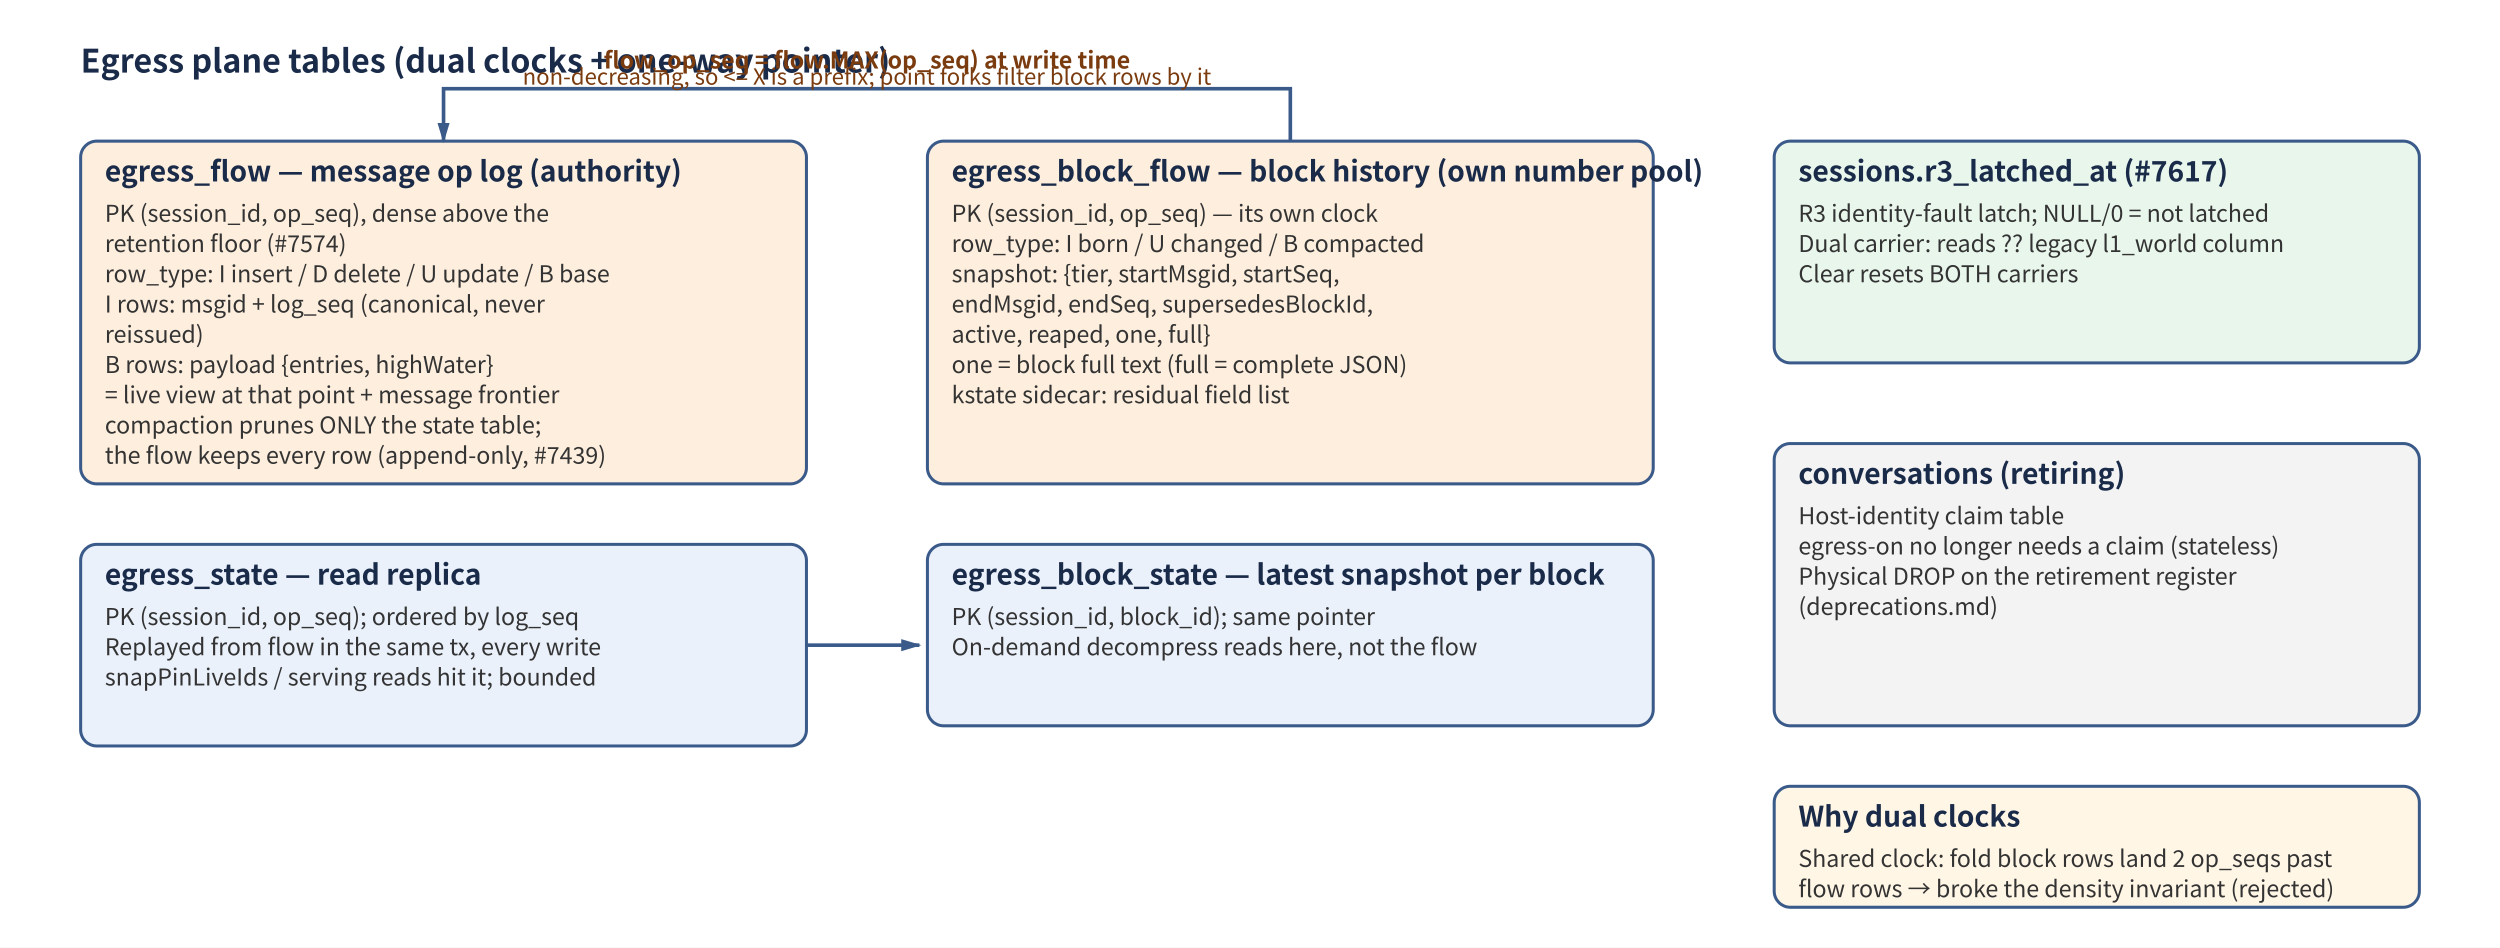
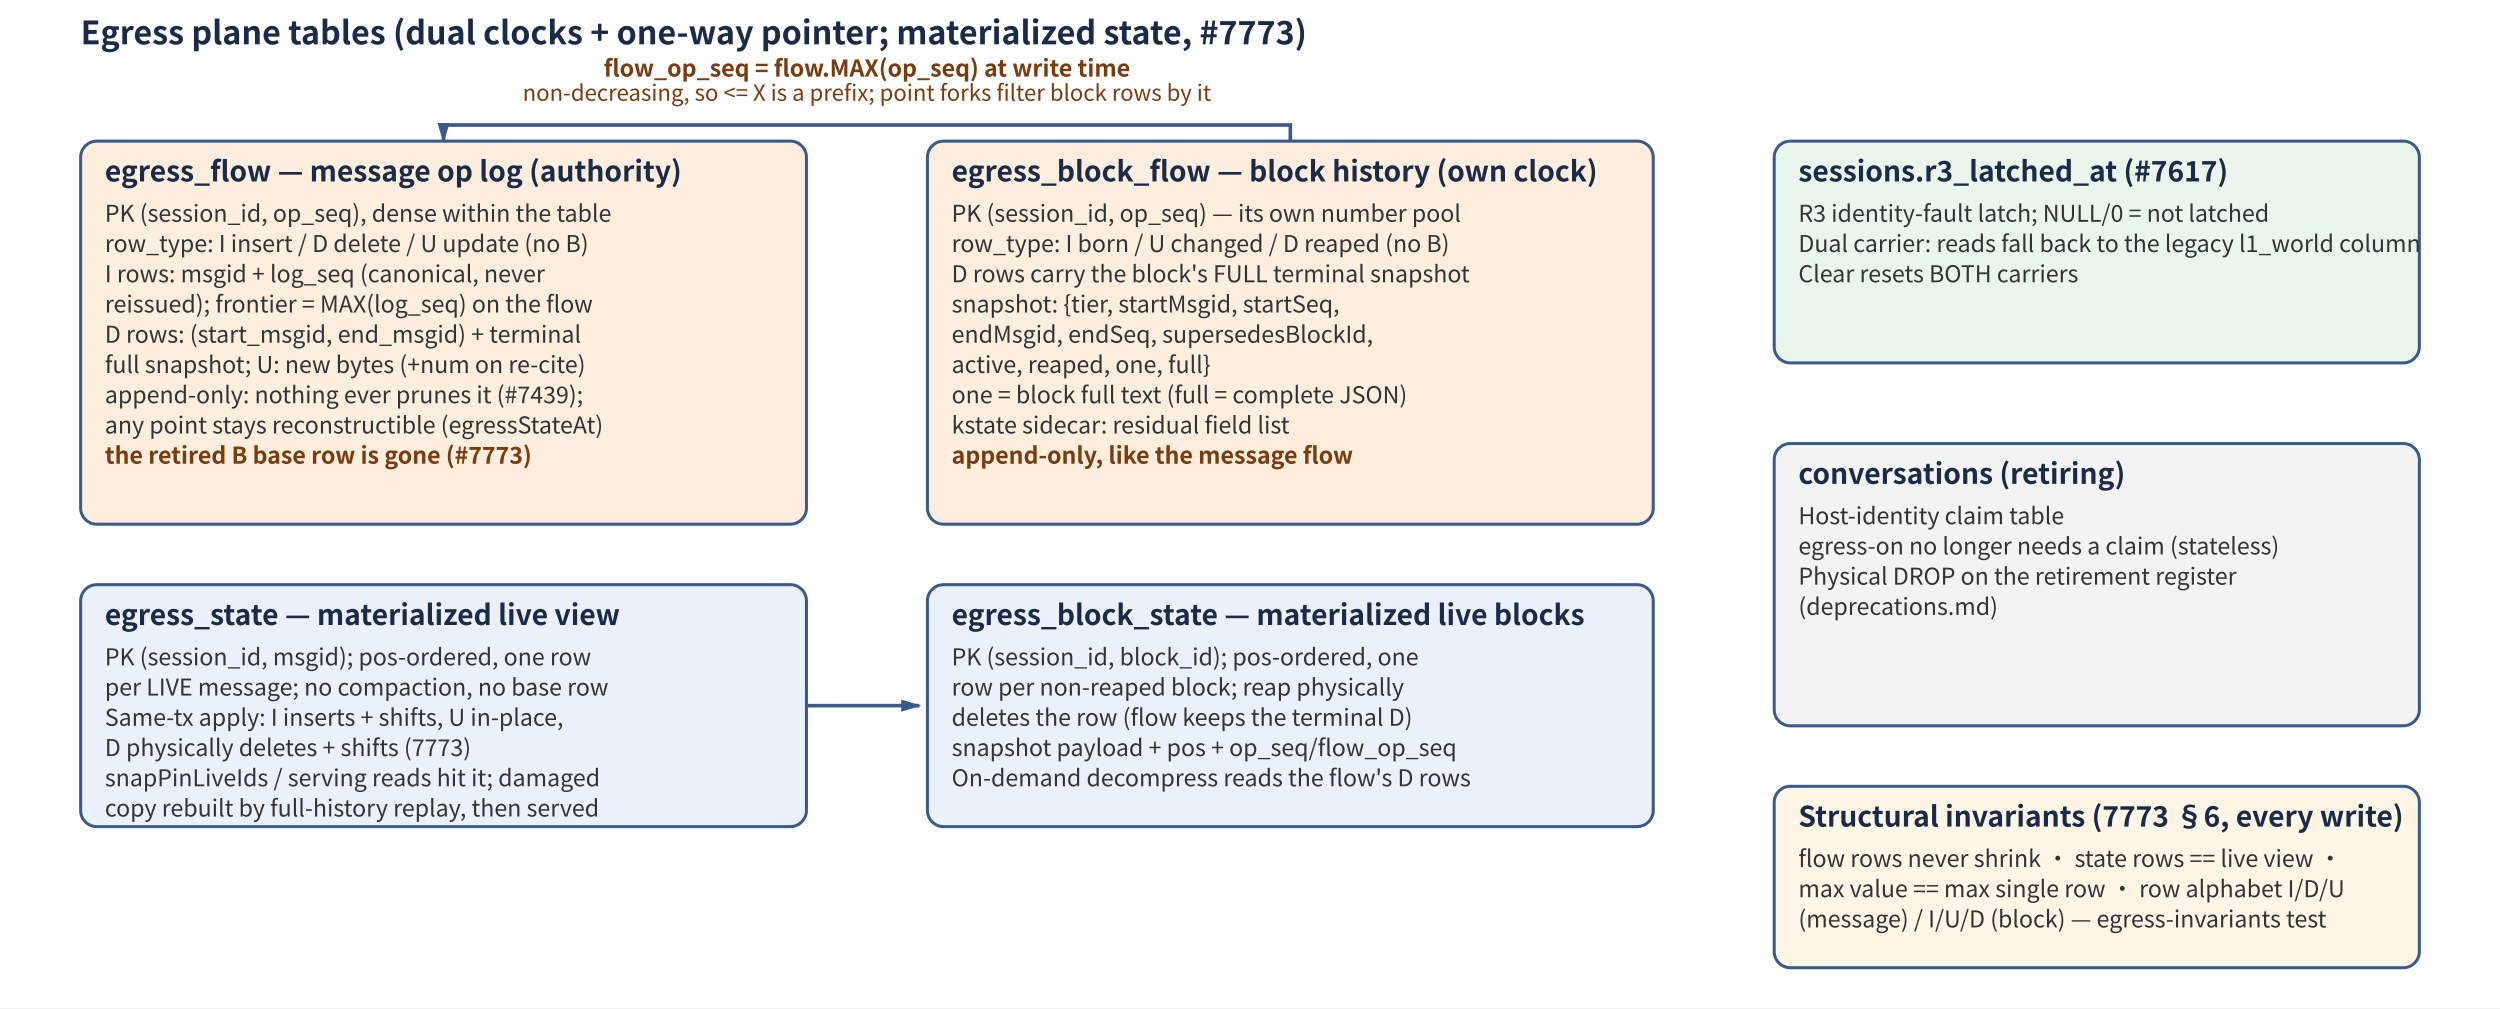
- <svg xmlns="http://www.w3.org/2000/svg" width="1240" height="470" viewBox="0 0 1240 470">
+ <svg xmlns="http://www.w3.org/2000/svg" width="1240" height="500" viewBox="0 0 1240 500">
  <defs>
    <marker id="ah" markerWidth="10" markerHeight="8" refX="9" refY="3" orient="auto" markerUnits="userSpaceOnUse">
      <path d="M0,0 L10,3 L0,6 z" fill="#3a5a8a" />
    </marker>
  </defs>
-   <rect width="1240" height="470" fill="#ffffff" />
-   <text x="40" y="36" font-family="Noto Sans CJK SC,Helvetica,Arial,sans-serif" font-size="16" font-weight="bold" fill="#1a2b4a">Egress plane tables (dual clocks + one-way pointer)</text>
-   <rect x="40" y="70" width="360" height="170" rx="8" fill="#fdeedd" stroke="#3a5a8a" stroke-width="1.5" />
+   <rect width="1240" height="500" fill="#ffffff" />
+   <text x="40" y="22" font-family="Noto Sans CJK SC,Helvetica,Arial,sans-serif" font-size="16" font-weight="bold" fill="#1a2b4a">Egress plane tables (dual clocks + one-way pointer; materialized state, #7773)</text>
+   <rect x="40" y="70" width="360" height="190" rx="8" fill="#fdeedd" stroke="#3a5a8a" stroke-width="1.5" />
  <text x="52" y="90" font-family="Noto Sans CJK SC,Helvetica,Arial,sans-serif" font-size="14" font-weight="bold" fill="#1a2b4a">egress_flow — message op log (authority)</text>
-   <text x="52" y="110" font-family="Noto Sans CJK SC,Helvetica,Arial,sans-serif" font-size="11.5" fill="#333">PK (session_id, op_seq), dense above the</text>
-   <text x="52" y="125" font-family="Noto Sans CJK SC,Helvetica,Arial,sans-serif" font-size="11.5" fill="#333">retention floor (#7574)</text>
-   <text x="52" y="140" font-family="Noto Sans CJK SC,Helvetica,Arial,sans-serif" font-size="11.5" fill="#333">row_type: I insert / D delete / U update / B base</text>
-   <text x="52" y="155" font-family="Noto Sans CJK SC,Helvetica,Arial,sans-serif" font-size="11.5" fill="#333">I rows: msgid + log_seq (canonical, never</text>
-   <text x="52" y="170" font-family="Noto Sans CJK SC,Helvetica,Arial,sans-serif" font-size="11.5" fill="#333">reissued)</text>
-   <text x="52" y="185" font-family="Noto Sans CJK SC,Helvetica,Arial,sans-serif" font-size="11.5" fill="#333">B rows: payload {entries, highWater}</text>
-   <text x="52" y="200" font-family="Noto Sans CJK SC,Helvetica,Arial,sans-serif" font-size="11.5" fill="#333">= live view at that point + message frontier</text>
-   <text x="52" y="215" font-family="Noto Sans CJK SC,Helvetica,Arial,sans-serif" font-size="11.5" fill="#333">compaction prunes ONLY the state table;</text>
-   <text x="52" y="230" font-family="Noto Sans CJK SC,Helvetica,Arial,sans-serif" font-size="11.5" fill="#333">the flow keeps every row (append-only, #7439)</text>
-   <rect x="40" y="270" width="360" height="100" rx="8" fill="#eaf1fb" stroke="#3a5a8a" stroke-width="1.5" />
-   <text x="52" y="290" font-family="Noto Sans CJK SC,Helvetica,Arial,sans-serif" font-size="14" font-weight="bold" fill="#1a2b4a">egress_state — read replica</text>
-   <text x="52" y="310" font-family="Noto Sans CJK SC,Helvetica,Arial,sans-serif" font-size="11.5" fill="#333">PK (session_id, op_seq); ordered by log_seq</text>
-   <text x="52" y="325" font-family="Noto Sans CJK SC,Helvetica,Arial,sans-serif" font-size="11.5" fill="#333">Replayed from flow in the same tx, every write</text>
-   <text x="52" y="340" font-family="Noto Sans CJK SC,Helvetica,Arial,sans-serif" font-size="11.5" fill="#333">snapPinLiveIds / serving reads hit it; bounded</text>
-   <rect x="460" y="70" width="360" height="170" rx="8" fill="#fdeedd" stroke="#3a5a8a" stroke-width="1.5" />
-   <text x="472" y="90" font-family="Noto Sans CJK SC,Helvetica,Arial,sans-serif" font-size="14" font-weight="bold" fill="#1a2b4a">egress_block_flow — block history (own number pool)</text>
-   <text x="472" y="110" font-family="Noto Sans CJK SC,Helvetica,Arial,sans-serif" font-size="11.5" fill="#333">PK (session_id, op_seq) — its own clock</text>
-   <text x="472" y="125" font-family="Noto Sans CJK SC,Helvetica,Arial,sans-serif" font-size="11.5" fill="#333">row_type: I born / U changed / B compacted</text>
-   <text x="472" y="140" font-family="Noto Sans CJK SC,Helvetica,Arial,sans-serif" font-size="11.5" fill="#333">snapshot: {tier, startMsgid, startSeq,</text>
-   <text x="472" y="155" font-family="Noto Sans CJK SC,Helvetica,Arial,sans-serif" font-size="11.5" fill="#333">endMsgid, endSeq, supersedesBlockId,</text>
-   <text x="472" y="170" font-family="Noto Sans CJK SC,Helvetica,Arial,sans-serif" font-size="11.5" fill="#333">active, reaped, one, full}</text>
-   <text x="472" y="185" font-family="Noto Sans CJK SC,Helvetica,Arial,sans-serif" font-size="11.5" fill="#333">one = block full text (full = complete JSON)</text>
-   <text x="472" y="200" font-family="Noto Sans CJK SC,Helvetica,Arial,sans-serif" font-size="11.5" fill="#333">kstate sidecar: residual field list</text>
-   <rect x="460" y="270" width="360" height="90" rx="8" fill="#eaf1fb" stroke="#3a5a8a" stroke-width="1.5" />
-   <text x="472" y="290" font-family="Noto Sans CJK SC,Helvetica,Arial,sans-serif" font-size="14" font-weight="bold" fill="#1a2b4a">egress_block_state — latest snapshot per block</text>
-   <text x="472" y="310" font-family="Noto Sans CJK SC,Helvetica,Arial,sans-serif" font-size="11.5" fill="#333">PK (session_id, block_id); same pointer</text>
-   <text x="472" y="325" font-family="Noto Sans CJK SC,Helvetica,Arial,sans-serif" font-size="11.5" fill="#333">On-demand decompress reads here, not the flow</text>
+   <text x="52" y="110" font-family="Noto Sans CJK SC,Helvetica,Arial,sans-serif" font-size="11.5" fill="#333">PK (session_id, op_seq), dense within the table</text>
+   <text x="52" y="125" font-family="Noto Sans CJK SC,Helvetica,Arial,sans-serif" font-size="11.5" fill="#333">row_type: I insert / D delete / U update (no B)</text>
+   <text x="52" y="140" font-family="Noto Sans CJK SC,Helvetica,Arial,sans-serif" font-size="11.5" fill="#333">I rows: msgid + log_seq (canonical, never</text>
+   <text x="52" y="155" font-family="Noto Sans CJK SC,Helvetica,Arial,sans-serif" font-size="11.5" fill="#333">reissued); frontier = MAX(log_seq) on the flow</text>
+   <text x="52" y="170" font-family="Noto Sans CJK SC,Helvetica,Arial,sans-serif" font-size="11.5" fill="#333">D rows: (start_msgid, end_msgid) + terminal</text>
+   <text x="52" y="185" font-family="Noto Sans CJK SC,Helvetica,Arial,sans-serif" font-size="11.5" fill="#333">full snapshot; U: new bytes (+num on re-cite)</text>
+   <text x="52" y="200" font-family="Noto Sans CJK SC,Helvetica,Arial,sans-serif" font-size="11.5" fill="#333">append-only: nothing ever prunes it (#7439);</text>
+   <text x="52" y="215" font-family="Noto Sans CJK SC,Helvetica,Arial,sans-serif" font-size="11.5" fill="#333">any point stays reconstructible (egressStateAt)</text>
+   <text x="52" y="230" font-family="Noto Sans CJK SC,Helvetica,Arial,sans-serif" font-size="11.5" fill="#7a3b0f" font-weight="bold">the retired B base row is gone (#7773)</text>
+   <rect x="40" y="290" width="360" height="120" rx="8" fill="#eaf1fb" stroke="#3a5a8a" stroke-width="1.5" />
+   <text x="52" y="310" font-family="Noto Sans CJK SC,Helvetica,Arial,sans-serif" font-size="14" font-weight="bold" fill="#1a2b4a">egress_state — materialized live view</text>
+   <text x="52" y="330" font-family="Noto Sans CJK SC,Helvetica,Arial,sans-serif" font-size="11.5" fill="#333">PK (session_id, msgid); pos-ordered, one row</text>
+   <text x="52" y="345" font-family="Noto Sans CJK SC,Helvetica,Arial,sans-serif" font-size="11.5" fill="#333">per LIVE message; no compaction, no base row</text>
+   <text x="52" y="360" font-family="Noto Sans CJK SC,Helvetica,Arial,sans-serif" font-size="11.5" fill="#333">Same-tx apply: I inserts + shifts, U in-place,</text>
+   <text x="52" y="375" font-family="Noto Sans CJK SC,Helvetica,Arial,sans-serif" font-size="11.5" fill="#333">D physically deletes + shifts (7773)</text>
+   <text x="52" y="390" font-family="Noto Sans CJK SC,Helvetica,Arial,sans-serif" font-size="11.5" fill="#333">snapPinLiveIds / serving reads hit it; damaged</text>
+   <text x="52" y="405" font-family="Noto Sans CJK SC,Helvetica,Arial,sans-serif" font-size="11.5" fill="#333">copy rebuilt by full-history replay, then served</text>
+   <rect x="460" y="70" width="360" height="190" rx="8" fill="#fdeedd" stroke="#3a5a8a" stroke-width="1.5" />
+   <text x="472" y="90" font-family="Noto Sans CJK SC,Helvetica,Arial,sans-serif" font-size="14" font-weight="bold" fill="#1a2b4a">egress_block_flow — block history (own clock)</text>
+   <text x="472" y="110" font-family="Noto Sans CJK SC,Helvetica,Arial,sans-serif" font-size="11.5" fill="#333">PK (session_id, op_seq) — its own number pool</text>
+   <text x="472" y="125" font-family="Noto Sans CJK SC,Helvetica,Arial,sans-serif" font-size="11.5" fill="#333">row_type: I born / U changed / D reaped (no B)</text>
+   <text x="472" y="140" font-family="Noto Sans CJK SC,Helvetica,Arial,sans-serif" font-size="11.5" fill="#333">D rows carry the block's FULL terminal snapshot</text>
+   <text x="472" y="155" font-family="Noto Sans CJK SC,Helvetica,Arial,sans-serif" font-size="11.5" fill="#333">snapshot: {tier, startMsgid, startSeq,</text>
+   <text x="472" y="170" font-family="Noto Sans CJK SC,Helvetica,Arial,sans-serif" font-size="11.5" fill="#333">endMsgid, endSeq, supersedesBlockId,</text>
+   <text x="472" y="185" font-family="Noto Sans CJK SC,Helvetica,Arial,sans-serif" font-size="11.5" fill="#333">active, reaped, one, full}</text>
+   <text x="472" y="200" font-family="Noto Sans CJK SC,Helvetica,Arial,sans-serif" font-size="11.5" fill="#333">one = block full text (full = complete JSON)</text>
+   <text x="472" y="215" font-family="Noto Sans CJK SC,Helvetica,Arial,sans-serif" font-size="11.5" fill="#333">kstate sidecar: residual field list</text>
+   <text x="472" y="230" font-family="Noto Sans CJK SC,Helvetica,Arial,sans-serif" font-size="11.5" fill="#7a3b0f" font-weight="bold">append-only, like the message flow</text>
+   <rect x="460" y="290" width="360" height="120" rx="8" fill="#eaf1fb" stroke="#3a5a8a" stroke-width="1.5" />
+   <text x="472" y="310" font-family="Noto Sans CJK SC,Helvetica,Arial,sans-serif" font-size="14" font-weight="bold" fill="#1a2b4a">egress_block_state — materialized live blocks</text>
+   <text x="472" y="330" font-family="Noto Sans CJK SC,Helvetica,Arial,sans-serif" font-size="11.5" fill="#333">PK (session_id, block_id); pos-ordered, one</text>
+   <text x="472" y="345" font-family="Noto Sans CJK SC,Helvetica,Arial,sans-serif" font-size="11.5" fill="#333">row per non-reaped block; reap physically</text>
+   <text x="472" y="360" font-family="Noto Sans CJK SC,Helvetica,Arial,sans-serif" font-size="11.5" fill="#333">deletes the row (flow keeps the terminal D)</text>
+   <text x="472" y="375" font-family="Noto Sans CJK SC,Helvetica,Arial,sans-serif" font-size="11.5" fill="#333">snapshot payload + pos + op_seq/flow_op_seq</text>
+   <text x="472" y="390" font-family="Noto Sans CJK SC,Helvetica,Arial,sans-serif" font-size="11.5" fill="#333">On-demand decompress reads the flow's D rows</text>
  <rect x="880" y="70" width="320" height="110" rx="8" fill="#e8f6ec" stroke="#3a5a8a" stroke-width="1.5" />
  <text x="892" y="90" font-family="Noto Sans CJK SC,Helvetica,Arial,sans-serif" font-size="14" font-weight="bold" fill="#1a2b4a">sessions.r3_latched_at (#7617)</text>
  <text x="892" y="110" font-family="Noto Sans CJK SC,Helvetica,Arial,sans-serif" font-size="11.5" fill="#333">R3 identity-fault latch; NULL/0 = not latched</text>
-   <text x="892" y="125" font-family="Noto Sans CJK SC,Helvetica,Arial,sans-serif" font-size="11.5" fill="#333">Dual carrier: reads ?? legacy l1_world column</text>
+   <text x="892" y="125" font-family="Noto Sans CJK SC,Helvetica,Arial,sans-serif" font-size="11.5" fill="#333">Dual carrier: reads fall back to the legacy l1_world column</text>
  <text x="892" y="140" font-family="Noto Sans CJK SC,Helvetica,Arial,sans-serif" font-size="11.5" fill="#333">Clear resets BOTH carriers</text>
  <rect x="880" y="220" width="320" height="140" rx="8" fill="#f3f3f3" stroke="#3a5a8a" stroke-width="1.5" />
  <text x="892" y="240" font-family="Noto Sans CJK SC,Helvetica,Arial,sans-serif" font-size="14" font-weight="bold" fill="#1a2b4a">conversations (retiring)</text>
  <text x="892" y="260" font-family="Noto Sans CJK SC,Helvetica,Arial,sans-serif" font-size="11.5" fill="#333">Host-identity claim table</text>
  <text x="892" y="275" font-family="Noto Sans CJK SC,Helvetica,Arial,sans-serif" font-size="11.5" fill="#333">egress-on no longer needs a claim (stateless)</text>
  <text x="892" y="290" font-family="Noto Sans CJK SC,Helvetica,Arial,sans-serif" font-size="11.5" fill="#333">Physical DROP on the retirement register</text>
  <text x="892" y="305" font-family="Noto Sans CJK SC,Helvetica,Arial,sans-serif" font-size="11.5" fill="#333">(deprecations.md)</text>
-   <line x1="400" y1="320" x2="456" y2="320" stroke="#3a5a8a" stroke-width="1.8" marker-end="url(#ah)" />
-   <path d="M 640 70 L 640 44 L 220 44 L 220 70" fill="none" stroke="#3a5a8a" stroke-width="1.8" marker-end="url(#ah)" />
-   <text x="430" y="34" font-family="Noto Sans CJK SC,Helvetica,Arial,sans-serif" font-size="11.5" fill="#7a3b0f" text-anchor="middle" font-weight="bold">flow_op_seq = flow.MAX(op_seq) at write time</text>
-   <text x="430" y="42" font-family="Noto Sans CJK SC,Helvetica,Arial,sans-serif" font-size="11" fill="#7a3b0f" text-anchor="middle">non-decreasing, so &lt;= X is a prefix; point forks filter block rows by it</text>
-   <rect x="880" y="390" width="320" height="60" rx="8" fill="#fff6e6" stroke="#3a5a8a" stroke-width="1.5" />
-   <text x="892" y="410" font-family="Noto Sans CJK SC,Helvetica,Arial,sans-serif" font-size="14" font-weight="bold" fill="#1a2b4a">Why dual clocks</text>
-   <text x="892" y="430" font-family="Noto Sans CJK SC,Helvetica,Arial,sans-serif" font-size="11.5" fill="#333">Shared clock: fold block rows land 2 op_seqs past</text>
-   <text x="892" y="445" font-family="Noto Sans CJK SC,Helvetica,Arial,sans-serif" font-size="11.5" fill="#333">flow rows → broke the density invariant (rejected)</text>
+   <line x1="400" y1="350" x2="456" y2="350" stroke="#3a5a8a" stroke-width="1.8" marker-end="url(#ah)" />
+   <path d="M 640 70 L 640 62 L 220 62 L 220 70" fill="none" stroke="#3a5a8a" stroke-width="1.8" marker-end="url(#ah)" />
+   <text x="430" y="38" font-family="Noto Sans CJK SC,Helvetica,Arial,sans-serif" font-size="11.5" fill="#7a3b0f" text-anchor="middle" font-weight="bold">flow_op_seq = flow.MAX(op_seq) at write time</text>
+   <text x="430" y="50" font-family="Noto Sans CJK SC,Helvetica,Arial,sans-serif" font-size="11" fill="#7a3b0f" text-anchor="middle">non-decreasing, so &lt;= X is a prefix; point forks filter block rows by it</text>
+   <rect x="880" y="390" width="320" height="90" rx="8" fill="#fff6e6" stroke="#3a5a8a" stroke-width="1.5" />
+   <text x="892" y="410" font-family="Noto Sans CJK SC,Helvetica,Arial,sans-serif" font-size="14" font-weight="bold" fill="#1a2b4a">Structural invariants (7773 §6, every write)</text>
+   <text x="892" y="430" font-family="Noto Sans CJK SC,Helvetica,Arial,sans-serif" font-size="11.5" fill="#333">flow rows never shrink · state rows == live view ·</text>
+   <text x="892" y="445" font-family="Noto Sans CJK SC,Helvetica,Arial,sans-serif" font-size="11.5" fill="#333">max value == max single row · row alphabet I/D/U</text>
+   <text x="892" y="460" font-family="Noto Sans CJK SC,Helvetica,Arial,sans-serif" font-size="11.5" fill="#333">(message) / I/U/D (block) — egress-invariants test</text>
</svg>
